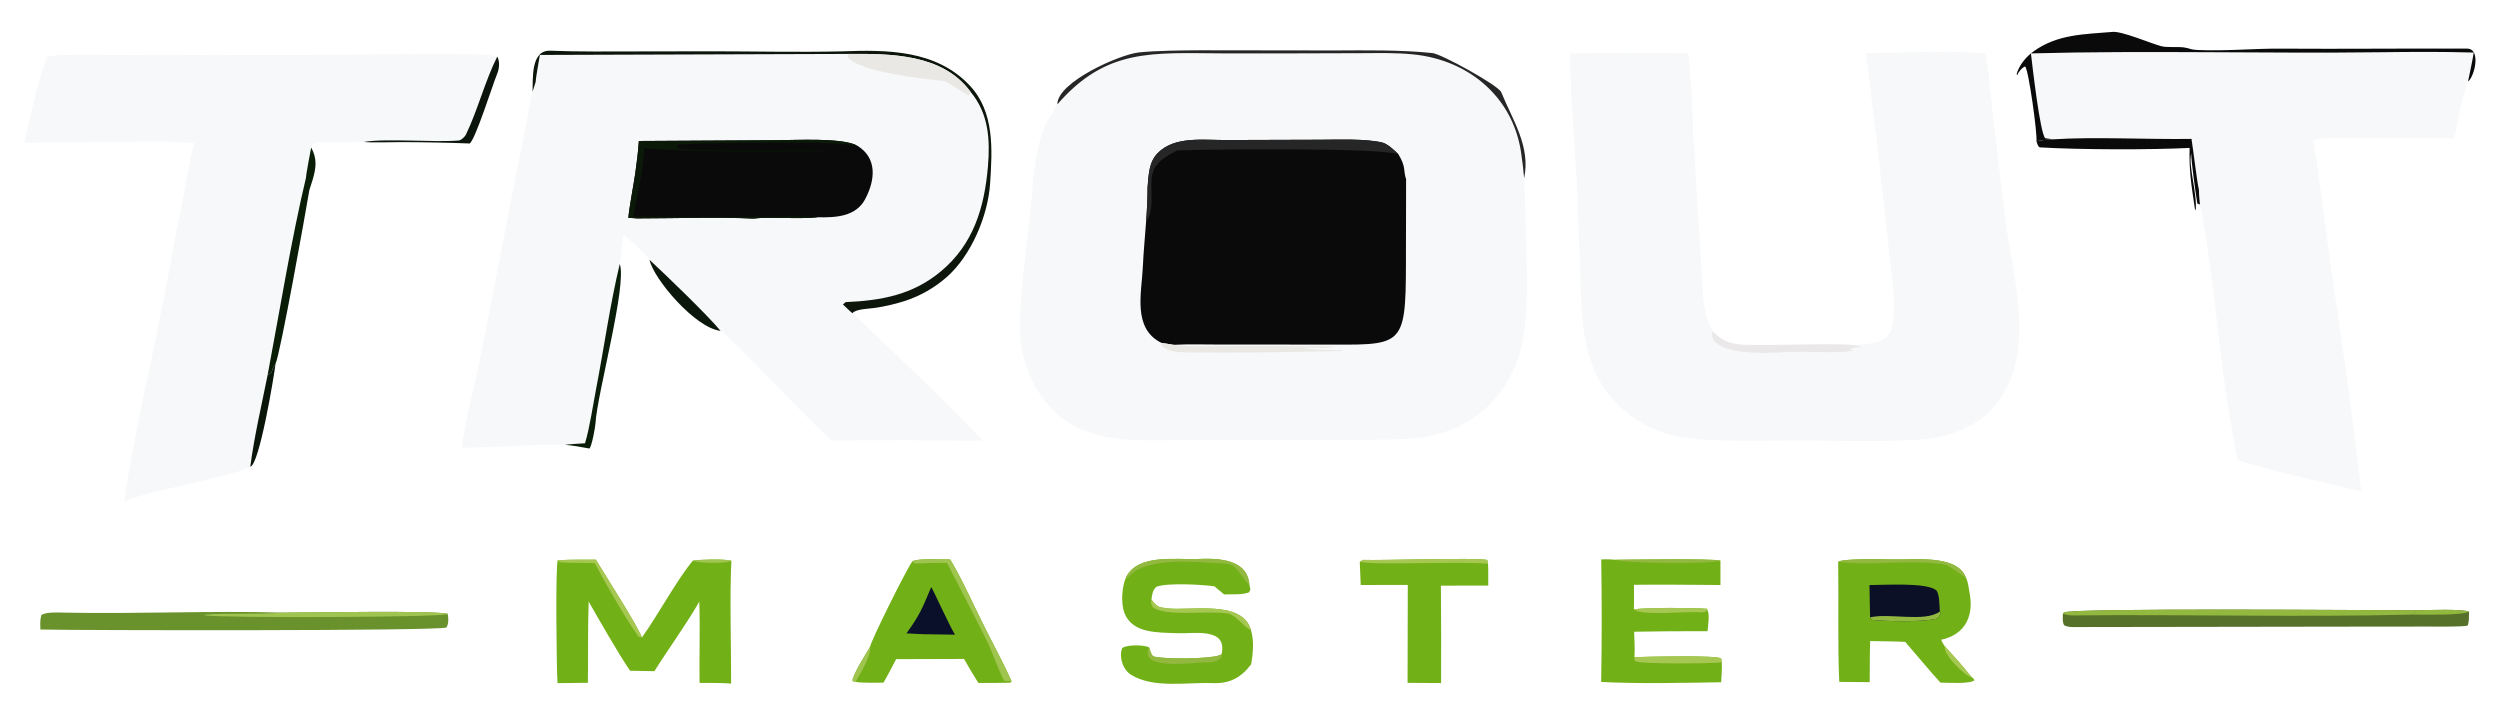
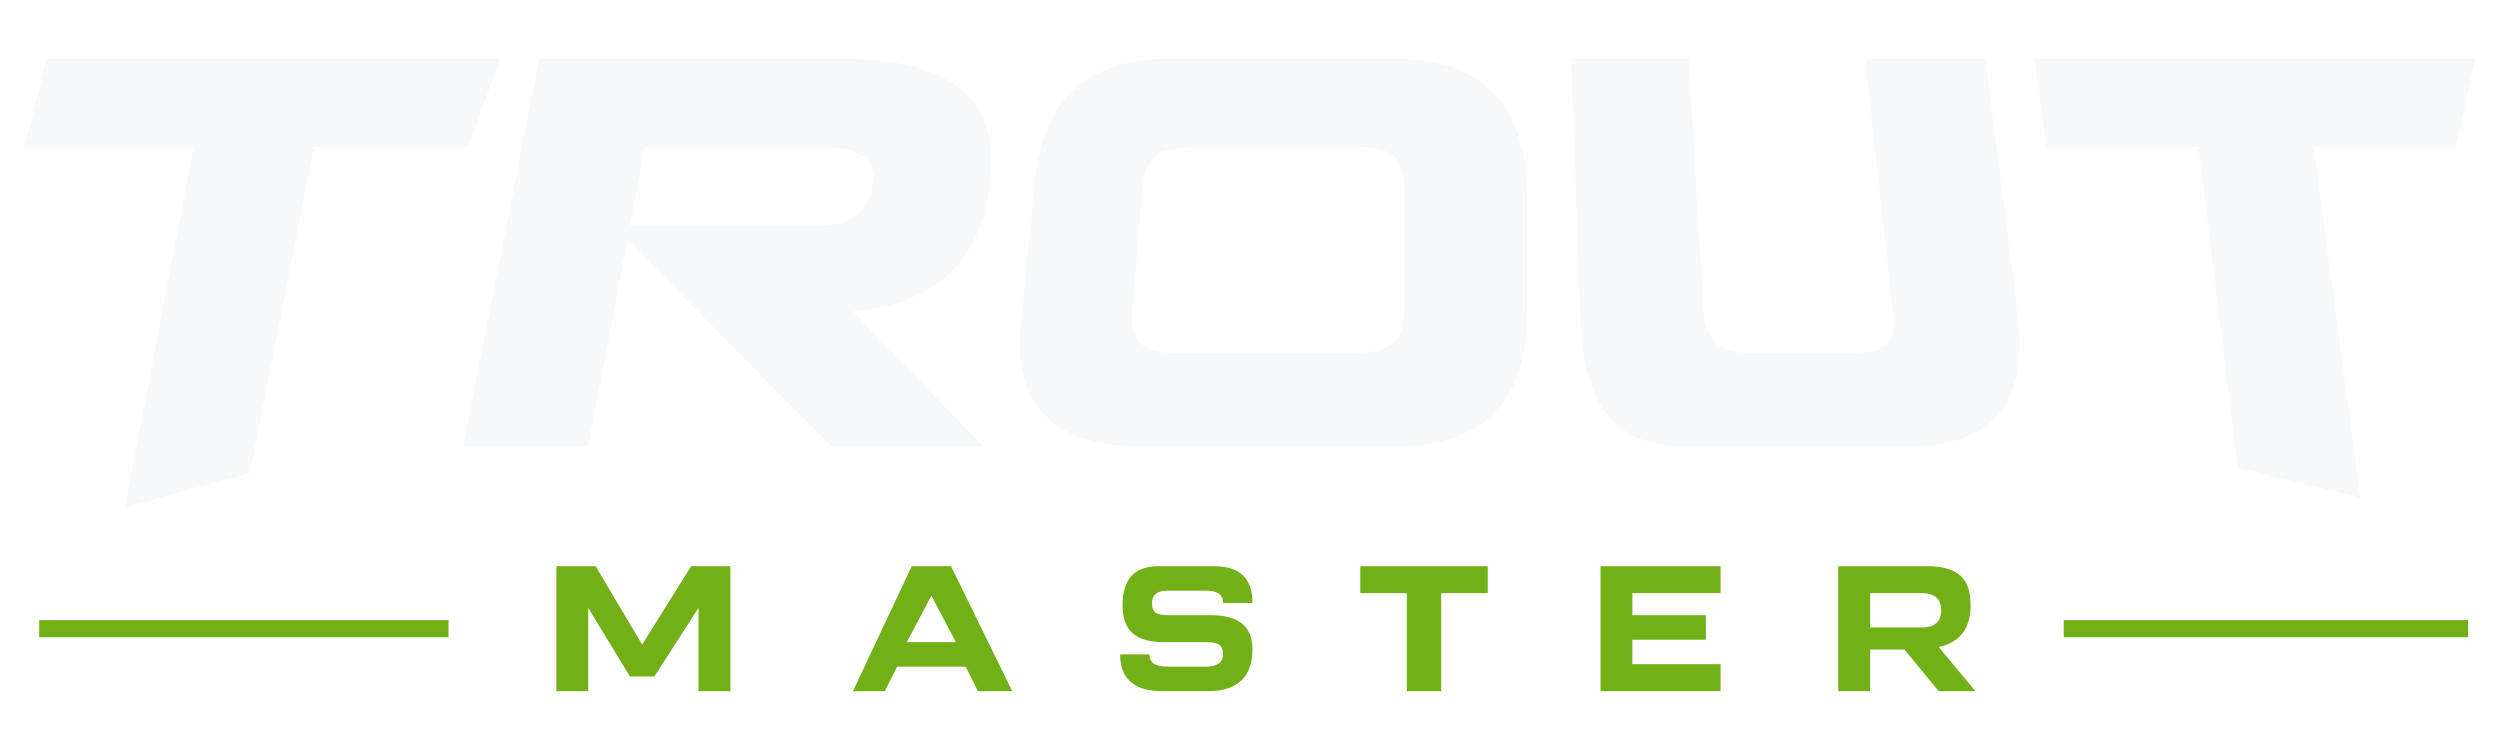
- <svg xmlns="http://www.w3.org/2000/svg" width="1020" height="292" viewBox="30 147 1020 292" fill="none">
-   <path d="M461.403 189.575C461.306 180.528 486.779 169.202 494.721 168.381C501.681 167.661 512.7 167.546 519.831 167.516L574.24 167.59C587.41 167.547 601.256 167.294 614.387 168.646C618.251 169.044 641.392 181.895 642.487 184.586C647.18 196.09 654.585 206.812 651.839 219.744C652.281 230.13 652.61 240.519 652.832 250.912C653.03 260.934 653.223 269.846 652.19 279.841C649.393 306.978 630.843 325.116 603.214 326.1C584.942 326.75 566.483 326.431 548.075 326.439L512.16 326.55C495.266 326.628 476.34 328.157 462.528 316.922C451.587 308.025 445.755 293.207 446.075 279.354C446.534 260.768 449.864 242.415 451.257 223.864C451.973 214.333 453.704 200.167 459.845 192.504C459.975 192.05 461.104 190.112 461.403 189.575Z" fill="#F7F8F9" />
-   <path d="M461.4 189.575C461.303 180.528 486.776 169.202 494.718 168.381C501.678 167.661 512.697 167.546 519.828 167.516L574.237 167.59C587.407 167.547 601.253 167.294 614.384 168.646C618.248 169.044 641.389 181.895 642.484 184.586C647.177 196.09 654.582 206.812 651.835 219.744C651.569 216.722 651.325 214.124 650.837 211.111C649.844 217.61 650.825 227.758 651.41 234.576C641.19 238.182 632.565 242.429 621.046 243.37C615.598 243.816 610.644 242.839 605.503 243.507C604.136 241.158 606.116 224.638 603.687 220.101C602.473 216.749 603.812 215.277 600.532 209.912C598.994 208.381 596.106 205.672 594.001 205.162C587.186 203.514 575.86 203.999 568.835 204.011L530.316 204.132C520.876 204.174 509.225 202.468 502.374 209.426C498.634 213.225 498.687 218.428 498.207 223.332C496.103 228.09 497.26 229.685 496.688 235.016L495.817 235.357C493.766 234.988 473.397 232.608 473.534 232.702C467.345 228.409 460.823 221.255 453.585 217.51L453.41 217.421C451.517 209.733 459.953 197.204 459.842 192.504C459.972 192.05 461.101 190.112 461.4 189.575Z" fill="#F7F8F9" />
-   <path d="M461.403 189.575C461.306 180.528 486.778 169.202 494.72 168.381C501.68 167.661 512.699 167.546 519.83 167.516L574.239 167.59C587.409 167.547 601.255 167.294 614.386 168.646C618.25 169.044 641.391 181.895 642.486 184.586C647.179 196.09 654.584 206.812 651.838 219.744C651.571 216.722 651.327 214.124 650.839 211.111C650.833 211.049 650.833 210.987 650.828 210.926C648.149 187.378 629.883 171.568 606.72 169.207C599.337 168.455 592.613 168.679 585.588 168.696L555.036 168.786C546.337 168.801 537.304 168.817 528.63 168.777C500.163 168.644 481.355 166.561 461.403 189.575Z" fill="#272627" />
-   <path d="M498.208 223.334C498.688 218.43 498.636 213.227 502.375 209.429C509.226 202.47 520.877 204.177 530.317 204.135L568.836 204.014C575.861 204.001 587.187 203.516 594.002 205.164C596.108 205.674 598.996 208.383 600.534 209.915C603.814 215.279 602.474 216.751 603.689 220.103L603.621 254.407C603.581 289.717 602.128 287.598 568.49 287.585L528.461 287.58C522.635 287.59 514.496 287.357 508.805 287.683L503.875 286.887C491.94 281.039 495.819 266.422 496.289 255.714C496.554 249.684 497.173 243.457 497.613 237.418C497.983 232.732 498.182 228.035 498.208 223.334Z" fill="#0A0A0A" />
-   <path d="M498.209 223.334C498.689 218.43 498.636 213.227 502.375 209.429C509.226 202.47 520.878 204.177 530.318 204.135L568.836 204.014C575.861 204.001 587.187 203.516 594.003 205.164C596.108 205.674 598.996 208.383 600.534 209.915C592.55 207.186 523.025 207.906 510.326 208.369C506.11 210.64 501.663 212.694 500.235 217.738C498.798 222.818 501.474 232.837 497.613 237.418C497.983 232.732 498.182 228.035 498.209 223.334Z" fill="#272627" />
-   <path d="M503.873 286.891L508.803 287.686C513.078 288.511 521.667 288.253 526.334 288.219C537.386 288.079 548.446 288.083 559.499 288.232C563.171 288.269 571.195 288.108 574.588 288.544C571.791 289.305 565.407 288.873 562.269 288.739C563.387 289.803 575.218 289.851 577.556 289.908L577.817 290.204C556.957 290.679 535.576 290.967 514.702 290.781C510.811 290.747 506.385 290.636 503.793 287.824L503.873 286.891Z" fill="#E9E8E4" />
-   <path d="M247.284 184.417C247.461 178.838 246.571 167.41 254.5 167.693C260.539 167.908 266.56 168.019 272.608 168.017L320.541 167.932C338.11 167.932 355.765 168.379 373.371 167.957C391.995 167.279 411.93 167.274 425.702 181.95C435.826 192.738 434.86 208.085 433.973 221.807C433.122 234.967 426.265 251.271 416.237 260.079C411.251 264.447 405.427 267.76 399.119 269.816C395.053 271.115 390.885 272.068 386.657 272.665C384.406 272.982 379.115 273.06 377.788 274.79C395.398 291.394 414.227 309.248 430.919 326.713C410.399 326.53 389.877 326.49 369.356 326.591C354.132 312.513 339.677 295.842 323.915 281.295C318.52 280.701 305.102 266.267 301.666 261.741L304.265 264.368C302.132 261.367 296.174 255.853 295.642 253.319C292.244 249.414 288.492 245.832 284.433 242.616C283.998 246.207 283.528 251.246 282.859 254.686C285.927 263.304 273.6 307.684 272.949 319.808C272.876 321.194 271.42 328.23 270.43 329.243C267.199 328.699 265.275 328.509 262.044 328.311C248.062 328.161 232.94 329.434 218.652 329.577C220.005 317.88 224.155 302.999 226.525 291.132L241.06 216.686C243.057 206.233 245.622 194.831 247.284 184.417Z" fill="#F7F8F9" />
-   <path d="M247.096 184.455L248.355 180.5L248.394 180.682C249.313 185.115 246.836 189.705 246.441 194.19C246.108 197.989 249.054 203.979 247.18 207.622C246.074 209.774 244.957 208.579 245.436 211.553C246.337 212.557 247.098 213.373 248.07 214.313C246.11 216.965 243.299 213.76 243.469 218.809C246.868 225.392 259.299 221.199 262.237 226.912C262.417 227.264 262.592 227.62 262.762 227.978C264.934 228.362 267.221 229.165 269.052 227.831C269.294 228.065 272.143 231.593 271.778 231.379C273.465 232.373 278.982 230.155 278.891 228.022C278.801 225.902 276.184 224.543 276.368 222.274L277.204 222.145C279.558 224.783 280.74 226.898 284.343 227.147C288.143 224.974 286.247 220.599 288.993 217.827C288.393 221.988 286.458 232.212 286.184 235.863L289.662 236.146C303.972 236.135 323.369 235.532 337.156 236.219L336.968 236.273C332.173 237.603 323.917 236.138 321.374 238.291C325.107 243.362 329.77 248.519 333.106 253.916C335.648 258.03 350.433 264.715 354.924 264.026C358.851 265.995 358.433 268.214 361.505 270.659C362.972 271.826 367.096 272.153 368.643 273.639L369.882 273.434L369.557 272.46C371.043 271.74 371.354 271.736 372.991 271.985C373.241 271.763 373.573 271.518 373.726 271.246C374.372 271.853 377.058 274.458 377.6 274.829C395.211 291.433 414.04 309.287 430.731 326.751C410.211 326.569 389.69 326.528 369.169 326.63C353.944 312.551 339.489 295.88 323.727 281.334C318.332 280.739 304.915 266.305 301.479 261.78L304.078 264.406C301.945 261.405 295.986 255.891 295.454 253.357C292.056 249.453 288.304 245.87 284.246 242.654C283.81 246.245 283.34 251.284 282.672 254.724C285.74 263.342 273.412 307.722 272.762 319.846C272.688 321.232 271.233 328.268 270.242 329.281C267.012 328.737 265.087 328.547 261.856 328.349C247.875 328.199 232.752 329.472 218.465 329.615C219.818 317.918 223.967 303.037 226.338 291.171L240.872 216.724C242.869 206.271 245.434 194.87 247.096 184.455Z" fill="#F7F8F9" />
-   <path d="M282.859 254.688C285.927 263.305 273.599 307.685 272.949 319.809C272.875 321.195 271.49 328.987 270.5 330C267.27 329.456 263.731 328.698 260.5 328.5C261.944 328.239 267.063 327.947 268.682 327.858C270.488 322.038 271.985 312.038 273.192 305.789C276.484 288.738 278.814 271.613 282.859 254.688Z" fill="#091D08" />
-   <path d="M295 253C301.54 259.054 318.666 275.537 324 282C313.61 280.842 296.607 260.733 295 253Z" fill="#0C170B" />
-   <path d="M290.65 204.525L347.012 204.204C354.548 204.18 373.652 203.098 379.707 206.398C387.976 211.391 387.169 220.402 382.961 228.294C379.177 235.391 371.021 235.801 363.777 235.648C355.785 236.493 343.882 235.367 337.343 236.183C323.555 235.496 304.158 236.099 289.849 236.109L286.371 235.826C286.645 232.176 288.58 221.952 289.179 217.791C289.852 213.098 290.316 209.248 290.65 204.525Z" fill="#0A0A0A" />
-   <path d="M290.65 204.525L347.012 204.204C354.548 204.18 373.652 203.098 379.707 206.398C365.335 204.599 349.077 205.322 334.541 205.261C331.223 205.247 307.574 205.614 306.222 206.129L307.034 206.423L306.125 207.511C307.772 208.112 310.399 208.029 312.185 208.098C328.767 208.739 345.369 208.198 361.957 208.452C363.377 208.473 364.693 208.476 366.106 208.676C340.883 208.805 318.232 209.268 292.981 207.537C292.488 215.233 289.909 227.514 288.407 235.409C305.01 235.551 321.614 235.572 338.217 235.469C343.899 235.447 359.157 235.041 363.777 235.648C355.785 236.493 343.882 235.367 337.343 236.183C323.555 235.496 304.158 236.099 289.849 236.109L286.371 235.826C286.645 232.176 288.58 221.952 289.179 217.791C289.852 213.098 290.316 209.248 290.65 204.525Z" fill="#0A1908" />
-   <path d="M247.281 184.417C247.459 178.838 246.569 167.41 254.498 167.693C260.536 167.908 266.558 168.019 272.606 168.017L320.539 167.932C338.108 167.932 355.763 168.379 373.369 167.957C391.992 167.279 411.928 167.274 425.7 181.95C435.823 192.738 434.858 208.085 433.97 221.807C433.119 234.967 426.263 251.271 416.234 260.079C411.249 264.447 405.425 267.76 399.117 269.816C395.051 271.115 390.882 272.068 386.655 272.665C384.404 272.982 379.113 273.06 377.786 274.79C377.243 274.42 374.557 271.815 373.912 271.208C374.021 271.074 374.989 270.268 375.047 270.266C389.621 269.614 402.26 267.335 413.749 257.824C427.167 246.716 431.637 231.723 433.081 214.873C434.013 203.99 433.358 193.258 426.01 184.501C414.583 168.868 393.363 168.916 376.125 169L250.266 169.417C249.998 171.02 248.508 179.387 248.54 180.462L247.281 184.417Z" fill="#0C160B" />
-   <path d="M376.126 168.996C393.364 168.912 414.584 168.864 426.011 184.497L425.193 185.992C423.766 185.312 416.073 180.22 415.652 180.167C407.893 179.19 380.513 176.558 375.773 170.231L376.126 168.996Z" fill="#E9E8E4" />
-   <path d="M791.328 168.711C806.093 168.524 825.726 167.855 840.077 168.792C841.235 176.134 841.967 183.871 842.778 191.281C844.6 206.395 846.274 221.443 848.209 236.655C851.29 260.88 860.993 290.498 844.492 311.901C837.745 320.655 825.017 325.495 814.485 326.257C800.793 327.246 783.383 326.946 769.384 326.722C754.585 326.483 727.898 327.797 714.45 325.081C707.118 323.657 700.235 320.486 694.396 315.839C674.257 299.907 675.488 277.992 674.632 254.723C674.257 244.482 673.633 234.118 673.57 223.879C672.628 207.264 670.824 184.905 670.637 168.854C685.924 168.515 703.6 168.541 718.802 168.813C719.715 178.607 720.601 191.556 720.674 201.322C721.48 207.123 721.582 215.163 721.934 221.255L724.136 255.981C724.72 264.76 724.38 274.356 728.727 282.135C732.807 286.455 736.603 287.593 742.618 287.705C756.447 287.965 770.672 287.211 784.467 287.645C790.204 287.495 800.571 288.002 802.035 280.305C803.777 271.105 801.842 260.103 800.866 250.706L795.493 201.929C793.921 190.934 793.013 179.524 791.328 168.711Z" fill="#F7F8F9" />
-   <path d="M670.637 168.859C685.924 168.521 703.6 168.546 718.802 168.818C719.715 178.612 720.601 191.561 720.674 201.327C720.067 205.734 719.437 216.758 721.128 220.838C720.101 223.431 717.065 220.957 714.932 222.286C711.255 224.583 712.015 230.208 707.413 230.906C705.058 229.528 706.817 228.517 705.036 228.017C702.312 229.323 704.213 231.895 701.007 232.827C693.233 229.341 693.113 233.91 686.934 234.69C681.174 235.416 681.248 233.96 674.938 236.592C674.944 232.134 675.273 228.033 673.57 223.884C672.628 207.269 670.824 184.91 670.637 168.859Z" fill="#F7F8F9" />
-   <path d="M791.328 168.711C806.093 168.524 825.727 167.855 840.078 168.792C841.235 176.134 841.967 183.871 842.779 191.281L842.711 191.485C840.747 197.425 845.531 202.468 839.862 205.301C833.484 208.488 823.44 206.786 817.175 208.47C812.471 209.732 816.302 212.066 810.44 209.396C810.054 209.218 800.146 212.711 797.865 213.275C797.536 210.198 797.371 203.935 795.493 201.929C793.921 190.934 793.013 179.524 791.328 168.711Z" fill="#F7F8F9" />
-   <path d="M728.725 282.133C732.805 286.453 736.601 287.591 742.616 287.704C756.445 287.963 770.671 287.209 784.465 287.643C785.464 287.879 788.88 288.143 789.34 288.607C787.149 288.758 786.372 288.746 784.363 289.666L786.548 289.951C779.194 291.478 765.881 290.056 757.965 290.687C751.956 291.167 726.387 292.301 728.725 282.133Z" fill="#EAE8E8" />
-   <path d="M48.684 171.602C48.743 171.058 49.101 170.596 49.396 170.12C55.081 168.779 84.739 169.676 92.586 169.625L175.153 169.377C183.068 169.352 227.871 168.377 232.886 170.089C234.109 172.381 233.633 175.276 232.697 177.499C231.037 181.446 223.95 204.019 221.621 205.543C212.304 205.189 202.982 205.003 193.658 204.984C190.151 204.975 181.507 205.287 178.428 204.92L162.096 204.999C160.48 205.121 158.508 205.036 157.368 206.077L156.958 207.18C159.457 211.76 158.987 215.475 157.573 220.292C157.147 221.717 156.697 223.134 156.222 224.545C154.843 232.835 144.341 291.609 142.43 295.367C141.722 301.029 135.812 336.691 132.118 337.423C128.102 339.549 123.148 340.326 118.9 341.581C107.679 344.897 91.233 347.169 80.721 351.586C82.175 339.506 85.876 322.548 88.23 310.176C92.547 290.235 96.165 272.559 99.985 252.37C100.48 247.662 102.945 237.005 103.974 231.778C105.407 224.51 107.191 211.926 109.452 205.417C100.602 204.475 89.09 204.77 80.079 204.845L40 205.22C42.588 193.607 44.728 182.894 48.684 171.602Z" fill="#F7F8F9" />
-   <path d="M48.684 171.602C48.743 171.058 49.101 170.596 49.396 170.12C55.08 168.779 84.739 169.676 92.586 169.625L175.153 169.377C183.068 169.352 227.871 168.377 232.886 170.089C234.109 172.381 233.632 175.276 232.697 177.499C231.037 181.446 223.95 204.019 221.621 205.543C212.304 205.189 202.982 205.003 193.658 204.984C190.151 204.975 181.507 205.287 178.428 204.92L162.096 204.999C164.227 203.488 167.205 203.11 169.768 203.206L169.647 203.815L170.325 203.407L170.133 204.059L170.687 203.672L170.682 203.648L170.019 203.972C167.023 202.131 164.29 196.337 162.681 193.224C163.294 196.583 165.898 200.886 162.002 202.84C160.678 202.825 140.808 196.236 138.644 194.246C137.42 193.12 130.769 189.816 131.112 188.026C131.792 184.484 131.56 177.721 133.559 174.729C135.178 173.535 137.332 173.304 139.346 172.911C134.178 172.212 104.989 172.458 98.692 172.674C83.662 173.19 63.908 171.701 49.564 172.435L48.684 171.602Z" fill="#F7F8F9" />
-   <path d="M232.888 170.086C234.111 172.378 233.635 175.272 232.699 177.495C231.039 181.443 223.952 204.016 221.623 205.539C212.306 205.186 202.984 205 193.66 204.981C190.153 204.972 181.509 205.283 178.43 204.916C187.339 203.363 207.533 205.186 217.251 204.306C218.14 204.226 219.672 202.796 220.107 201.895C224.885 191.996 227.949 179.853 232.888 170.086Z" fill="#0C150B" />
-   <path d="M156.956 207.172C159.455 211.753 158.985 215.467 157.572 220.284C157.146 221.709 156.695 223.126 156.221 224.537C154.841 232.827 144.339 291.601 142.428 295.359C140.062 298.675 142.002 298.522 139.184 300.022C144.035 274.332 148.812 244.794 154.854 219.456C154.822 218.32 156.639 208.906 156.956 207.172Z" fill="#091D07" />
-   <path d="M139.184 300.022C142.002 298.522 140.063 298.675 142.429 295.359C141.721 301.021 135.811 336.683 132.117 337.415C133.663 325.482 136.769 311.996 139.184 300.022Z" fill="#0B160B" />
-   <path d="M860.875 204.71C861.306 201.736 857.663 175.255 856.244 174.108C854.985 174.569 853.367 176.507 853.021 177.705L852.777 177.203C853.878 173.514 856.517 170.243 859.723 167.94C869.551 160.886 880.429 161.005 891.977 160.015C895.83 159.686 907.519 164.721 911.832 165.855C914.198 166.478 918.63 165.98 921.155 166.365C923.55 166.729 923.657 167.267 926.506 167.392C937.798 167.928 949.193 166.772 960.428 166.848C985.793 167.02 1011.19 166.736 1036.54 166.832C1042.51 166.855 1039.46 178.545 1036.96 180.259C1034.38 187.534 1032.88 195.931 1031.38 203.544C1014.2 202.977 996.745 203.556 979.54 203.376C969.122 202.066 964.009 207.865 954.72 211.585C946.645 214.819 946.157 219.544 937.895 221.994C935.483 221.096 932.198 219.435 929.837 219.967C927.63 221.511 927.959 221.403 927.159 224.382C927.352 226.4 927.499 228.422 927.596 230.446L926.517 230.029C925.916 226.658 923.97 212.59 924.021 209.621C922.727 214.491 926.5 225.847 925.848 232.741L925.558 232.442C924.151 222.802 923.101 217.229 923.357 207.347C907.565 208.144 879.113 208.121 862.35 207.132C861.567 207.086 861.204 205.583 860.875 204.71Z" fill="#F7F8F9" />
-   <path d="M860.875 204.71C861.306 201.736 857.663 175.255 856.244 174.108C854.985 174.569 853.367 176.507 853.021 177.705L852.777 177.203C853.878 173.514 856.517 170.243 859.723 167.94C869.551 160.886 880.429 161.005 891.977 160.015C895.83 159.686 907.519 164.721 911.832 165.855C914.198 166.478 918.63 165.98 921.155 166.365C923.55 166.729 923.657 167.267 926.506 167.392C937.798 167.928 949.193 166.772 960.428 166.848C985.793 167.02 1011.19 166.736 1036.54 166.832C1042.51 166.855 1039.46 178.545 1036.96 180.259C1037.69 176.579 1038.72 172.061 1039.28 168.442C1026.9 168.068 1014.04 168.152 1001.63 168.309C954.056 168.914 906.146 167.51 858.616 168.792C859.189 173.579 862.305 201.26 864.444 203.379L867.667 203.845C865.812 203.988 862.498 204.113 860.875 204.71Z" fill="#0A0A0A" />
-   <path d="M867.667 203.844C884.504 202.746 906.765 203.958 924.129 203.668C924.798 207.782 926.427 221.577 927.159 224.382C927.352 226.4 927.499 228.422 927.596 230.446L926.518 230.029C925.916 226.658 923.97 212.59 924.021 209.621C922.727 214.491 926.501 225.847 925.848 232.74L925.559 232.442C924.151 222.802 923.102 217.229 923.357 207.347C907.565 208.144 879.113 208.121 862.35 207.132C861.567 207.086 861.204 205.583 860.875 204.709C862.498 204.113 865.812 203.987 867.667 203.844Z" fill="#0A0A0A" />
-   <path d="M937.892 221.994C946.154 219.545 946.642 214.819 954.717 211.585C964.006 207.865 969.119 202.066 979.538 203.377C978.136 203.525 974.879 203.709 973.84 204.368C977.012 224.076 979.157 243.794 982.097 263.492C986.256 291.415 990.217 319.384 993.378 347.447C987.919 346.351 944.361 335.985 942.733 334.484L942.693 333.929C941.518 327.795 940.69 321.709 939.442 315.396C935.044 288.555 932.842 255.889 927.593 230.447C927.497 228.422 927.349 226.401 927.156 224.383C927.956 221.403 927.627 221.512 929.835 219.967C932.195 219.435 935.481 221.096 937.892 221.994Z" fill="#F7F8F9" />
-   <path d="M257.462 425.72C257.091 420.78 256.543 377.464 257.595 375.572C262.762 375.294 267.915 375.34 273.087 375.34C276.602 381.161 290.363 402.639 291.893 407.115C298.374 398.085 306.094 383.658 312.679 375.747C315.907 375.264 325.405 374.961 328.414 375.798C327.667 389.408 328.33 411.547 328.301 425.898C324.606 425.571 319.244 425.664 315.416 425.626C315.25 414.562 315.706 403.575 315.3 392.458C310.494 401.034 302.538 411.982 297.003 420.839L287.087 420.666C282.523 414.079 274.294 399.679 270.184 392.434C269.781 402.824 270.026 415.012 269.855 425.579L257.462 425.72Z" fill="#72B017" />
-   <path d="M257.598 375.571C262.764 375.293 267.917 375.339 273.09 375.339C276.605 381.16 290.366 402.638 291.896 407.114L290.48 406.748C284.997 398.941 277.059 385.118 272.658 376.78C267.806 376.51 263.155 376.867 258.148 376.341L257.598 375.571Z" fill="#A6C751" />
-   <path d="M312.68 375.747C315.908 375.264 325.406 374.961 328.415 375.798C326.571 377.098 314.528 376.813 312.68 375.747Z" fill="#9FC450" />
-   <path d="M779.973 376.236C781.556 374.835 798.415 375.107 801.28 375.233C809.491 375.591 828.348 372.836 832.03 382.53C833.154 384.839 833.012 386.093 833.494 388.392C835.492 397.858 832.127 405.874 821.958 408.027C822.492 409.189 822.73 409.597 823.456 410.651C827.428 414.983 830.765 418.678 834.431 423.311C835.015 423.522 835.225 423.995 835.583 424.53C833.869 426.143 824.603 425.555 821.703 425.506C816.704 420.028 812.175 414.457 807.312 408.886C802.773 408.648 797.615 408.657 793.024 408.557C792.831 413.97 792.894 419.867 792.842 425.32L780.421 425.202C779.712 410.178 780.245 391.784 779.973 376.236Z" fill="#72B017" />
-   <path d="M779.973 376.236C781.556 374.835 798.415 375.107 801.28 375.233C809.491 375.591 828.348 372.836 832.03 382.53C831.457 382.949 825.862 377.728 823.184 377.309C809.247 375.134 793.972 377.986 779.973 376.236Z" fill="#92B83F" />
-   <path d="M823.459 410.648C827.431 414.98 830.767 418.675 834.433 423.308C831.885 423.072 822.664 414.018 823.459 410.648Z" fill="#A6C751" />
-   <path d="M792.734 385.707C798.432 385.714 815.404 384.545 819.819 387.687C821.328 388.762 821.334 394.384 821.447 396.518L821.85 397.14C821.357 398.205 820.982 399.315 819.597 399.591C813.537 400.803 799.782 400.56 793.818 399.917C793.376 399.508 793.063 399.381 792.995 398.889C792.939 394.494 792.848 390.101 792.734 385.707Z" fill="#0C1027" />
-   <path d="M821.448 396.516L821.851 397.138C821.357 398.203 820.983 399.312 819.598 399.588C813.538 400.801 799.783 400.557 793.819 399.914C793.376 399.505 793.064 399.379 792.996 398.887C800.861 396.981 815.291 401.016 821.448 396.516Z" fill="#92B83F" />
-   <path d="M489.44 382.506C494.252 372.879 509.658 375.436 518.696 375.059C526.976 374.712 539.038 374.99 539.759 385.682C540.19 387.682 540.377 387.15 539.617 388.658C537.063 389.757 532.473 389.439 529.414 389.506L525.465 386.215C520.407 385.503 506.48 384.717 501.902 386.362C500.234 387.661 500.085 389.559 499.779 391.656C502.232 394.682 502.405 394.722 506.226 395.193C515.572 396.344 536.91 391.555 540.377 404.051C541.745 408.435 541.234 413.52 540.485 418.009C536.417 423.415 531.792 425.992 524.777 425.71C514.178 425.284 500.754 428.026 491.472 422.305C487.971 420.081 486.532 415.033 487.832 411.427C489.754 409.915 497.17 410.081 498.821 411.159C499.25 412.355 499.777 414.607 500.821 414.871C505.472 416.045 523.639 415.824 527.386 414.391C527.72 414.263 528.052 414.125 528.379 413.978C530.969 402.795 517.132 405.65 510.233 405.342C502.689 405.005 491.892 405.648 488.699 396.911C487.273 393.009 487.73 386.25 489.44 382.506Z" fill="#72B017" />
-   <path d="M489.441 382.506C494.253 372.879 509.66 375.436 518.697 375.059C526.978 374.712 539.04 374.99 539.761 385.682C537.241 383.695 534.773 377.116 530.154 376.961C519.602 376.605 497.372 373.488 490.209 382.746L489.441 382.506Z" fill="#92B83F" />
-   <path d="M540.38 404.051C538.309 403.663 534.456 398.027 531.057 397.344C524.182 395.96 505.221 398.814 500.305 394.727C499.474 392.815 499.53 393.546 499.782 391.656C502.234 394.682 502.407 394.722 506.228 395.193C515.575 396.344 536.913 391.554 540.38 404.051Z" fill="#A6C751" />
-   <path d="M498.823 411.156C499.251 412.351 499.778 414.604 500.823 414.868C505.474 416.042 523.641 415.82 527.388 414.388C527.722 414.26 528.053 414.122 528.381 413.975L528.547 414.768C527.608 416.269 525.679 417.203 523.982 417.169C518.383 417.054 501.448 419.964 498.461 414.789C498.108 413.086 498.165 412.769 498.823 411.156Z" fill="#92B83F" />
-   <path d="M402.272 375.983C404.402 374.739 414.63 375.231 417.66 375.263C422.167 382.482 428.078 395.727 432.125 403.675C435.119 409.556 440.215 419.193 442.714 424.921L442.242 425.539C437.88 425.662 433.515 425.689 429.152 425.623C427.164 422.377 425.176 419.177 423.329 415.847L395.61 415.936C393.956 419.089 392.259 422.48 390.459 425.534C388.099 425.537 380.953 425.708 379.087 425.181L377.85 424.885C377.367 423.131 383.711 413.071 384.975 410.927C385.586 407.872 399.87 379.215 402.272 375.983Z" fill="#72B017" />
-   <path d="M402.273 375.983C404.403 374.739 414.631 375.231 417.662 375.263C422.168 382.482 428.079 395.727 432.126 403.675C435.12 409.556 440.217 419.193 442.716 424.921C441.859 424.98 440.641 424.841 439.754 424.769C438.006 422.078 434.694 412.659 432.845 408.897C427.507 398.041 421.89 387.444 416.368 376.688C412.068 376.528 407.534 376.774 403.215 376.937L402.273 375.983Z" fill="#9FC450" />
-   <path d="M384.975 410.93C385.484 414.791 381.131 421.494 379.087 425.184L377.85 424.887C377.367 423.133 383.711 413.073 384.975 410.93Z" fill="#9FC450" />
-   <path d="M409.938 386.523C410.49 387.086 417.478 402.571 419.645 405.948L409.505 405.797C406.311 405.809 403.025 405.581 399.828 405.406C405.372 397.776 406.307 395.146 409.938 386.523Z" fill="#0A0F2A" />
-   <path d="M683.298 375.252C685.624 375.125 686.986 375.198 689.319 375.377C695.538 375.337 728.359 374.802 731.94 375.73L731.945 385.686C720.324 385.643 708.232 385.424 696.65 385.6C696.644 388.63 696.758 392.717 696.616 395.659C700.469 394.803 722.174 394.961 726.396 395.385C727.729 397.214 726.918 402.024 726.662 404.531C716.687 404.481 706.705 404.554 696.729 404.75C696.837 408.003 697.081 411.921 696.86 415.12C701.479 414.921 729.874 414.248 732.218 415.623L732.473 417.244C732.672 419.36 732.354 423.112 732.229 425.355C717.685 425.606 697.495 426.039 683.27 425.214C683.559 408.561 683.57 391.905 683.298 375.252Z" fill="#72B017" />
-   <path d="M696.859 415.121C701.478 414.923 729.874 414.249 732.217 415.625L732.473 417.246C732.433 417.252 732.393 417.258 732.348 417.264C728.818 417.738 698.755 418.053 697.149 416.747C696.82 416.478 696.893 415.561 696.859 415.121Z" fill="#A6C751" />
-   <path d="M696.613 395.649C700.466 394.793 722.171 394.951 726.393 395.375L726.427 396.283C725.627 396.751 724.305 396.908 723.408 396.815C718.761 396.332 699.502 398.394 696.613 395.649Z" fill="#A6C751" />
-   <path d="M689.32 375.377C695.54 375.337 728.361 374.802 731.941 375.73C729.757 377.204 691.624 376.957 689.32 375.377Z" fill="#92B83F" />
-   <path d="M145.443 396.945C154.306 396.921 208.742 396.011 212.67 397.458C213.015 399.258 213.086 401.43 212.16 403.007C209.11 404.496 61.581 404.201 46.49 403.849C46.417 401.544 46.297 400.245 46.843 398.004C48.508 396.605 53.688 396.895 56.082 396.945C85.704 397.571 115.888 396.1 145.443 396.945Z" fill="#69922C" />
-   <path d="M145.441 396.945C154.305 396.921 208.741 396.011 212.668 397.458C212.614 397.498 212.56 397.54 212.505 397.578C210.695 398.84 121.243 399.266 113.434 398.052L113.641 397.782C124.082 396.995 135.011 397.766 145.441 396.945Z" fill="#9FC450" />
-   <path d="M1015.99 396.009C1020.23 395.927 1034.32 395.357 1037.36 396.537C1037.33 398.127 1037.47 401.045 1036.73 402.279C1033.69 402.816 1023.43 402.629 1019.83 402.635L985.656 402.669C949.408 402.704 913.08 402.821 876.819 402.839C875.18 402.84 873.534 402.904 872.138 402.069C871.412 400.617 871.616 399.078 871.667 397.442L872.081 396.887C875.123 394.945 999.105 395.989 1015.99 396.009Z" fill="#567129" />
-   <path d="M871.664 397.442L872.078 396.887C875.12 394.945 999.102 395.989 1015.98 396.009L1014.21 397.75C968.573 398.912 921.515 397.604 875.716 398.089C874.439 398.103 872.89 397.797 871.664 397.442Z" fill="#92B83F" />
-   <path d="M1015.99 396.006C1020.23 395.924 1034.32 395.354 1037.36 396.534C1034.8 398.167 1018.17 397.757 1014.21 397.748L1015.99 396.006Z" fill="#92B83F" />
-   <path d="M584.785 376.197C585.16 375.984 585.602 375.729 586.113 375.432C593.212 375.726 632.434 374.418 636.798 375.452L637.121 377.061C637.263 379.59 637.183 383.315 637.2 385.927L617.89 385.945C617.998 399.19 618.026 412.436 617.964 425.681L604.288 425.609L604.379 385.649L585.165 385.676L584.785 376.197Z" fill="#72B017" />
-   <path d="M584.785 376.197C585.16 375.984 585.602 375.729 586.113 375.432C593.212 375.726 632.434 374.418 636.798 375.452L637.121 377.061C628.581 375.899 588.848 377.72 584.785 376.197Z" fill="#A6C751" />
+ <svg xmlns="http://www.w3.org/2000/svg" width="1020" height="306" viewBox="30 14 1020 306" fill="none">
+   <path d="M49 38H234L221 74H158L132 207L81 221L109 74H40L49 38ZM250 38H373C414 38 437 51 434 85C432 118 414 138 378 141L431 196H369L286 112L270 196H219L250 38ZM293 74L287 106H364C377 106 384 101 386 90C388 79 380 74 367 74H293ZM519 38H599C634 38 652 56 653 91V143C653 177 635 196 601 196H494C461 196 445 180 446 151L452 90C455 55 473 38 507 38H519ZM518 74C502 74 497 78 496 92L492 140C491 152 495 158 509 158H582C597 158 603 154 603 140V92C603 78 598 74 584 74H518ZM671 38H719L725 140C726 153 731 158 744 158H785C801 158 804 154 802 139L791 38H840L853 140C858 178 844 196 809 196H717C689 196 677 179 675 149L671 38ZM860 38H1040L1032 74H974L993 217L943 205L927 74H865L860 38Z" fill-rule="evenodd" clip-rule="evenodd" fill="#F7F8F9" />
+   <path d="M257 245H273L292 277L312 245H328V296H315V262L297 290H287L270 262V296H257V245ZM402 245H418L443 296H429L424 286H396L391 296H378L402 245ZM410 257L400 276H420L410 257ZM503 245H525C536 245 541 250 541 260H529C529 256 526 255 522 255H506C502 255 500 257 500 260C500 264 502 265 507 265H524C536 265 541 270 541 279C541 290 535 296 523 296H504C493 296 487 291 487 281H499C499 285 502 286 507 286H522C527 286 529 284 529 281C529 277 527 276 522 276H505C493 276 488 271 488 261C488 250 493 245 503 245ZM585 245H637V256H618V296H604V256H585V245ZM683 245H732V256H696V265H726V275H696V285H732V296H683V245ZM780 245H816C829 245 834 250 834 261C834 270 830 276 821 278L836 296H821L807 279H793V296H780V245ZM793 256V270H814C819 270 822 268 822 263C822 258 819 256 814 256H793Z" fill-rule="evenodd" clip-rule="evenodd" fill="#72B017" />
+   <path d="M46 267H213V274H46V267ZM872 267H1037V274H872V267Z" fill="#72B017" />
</svg>
